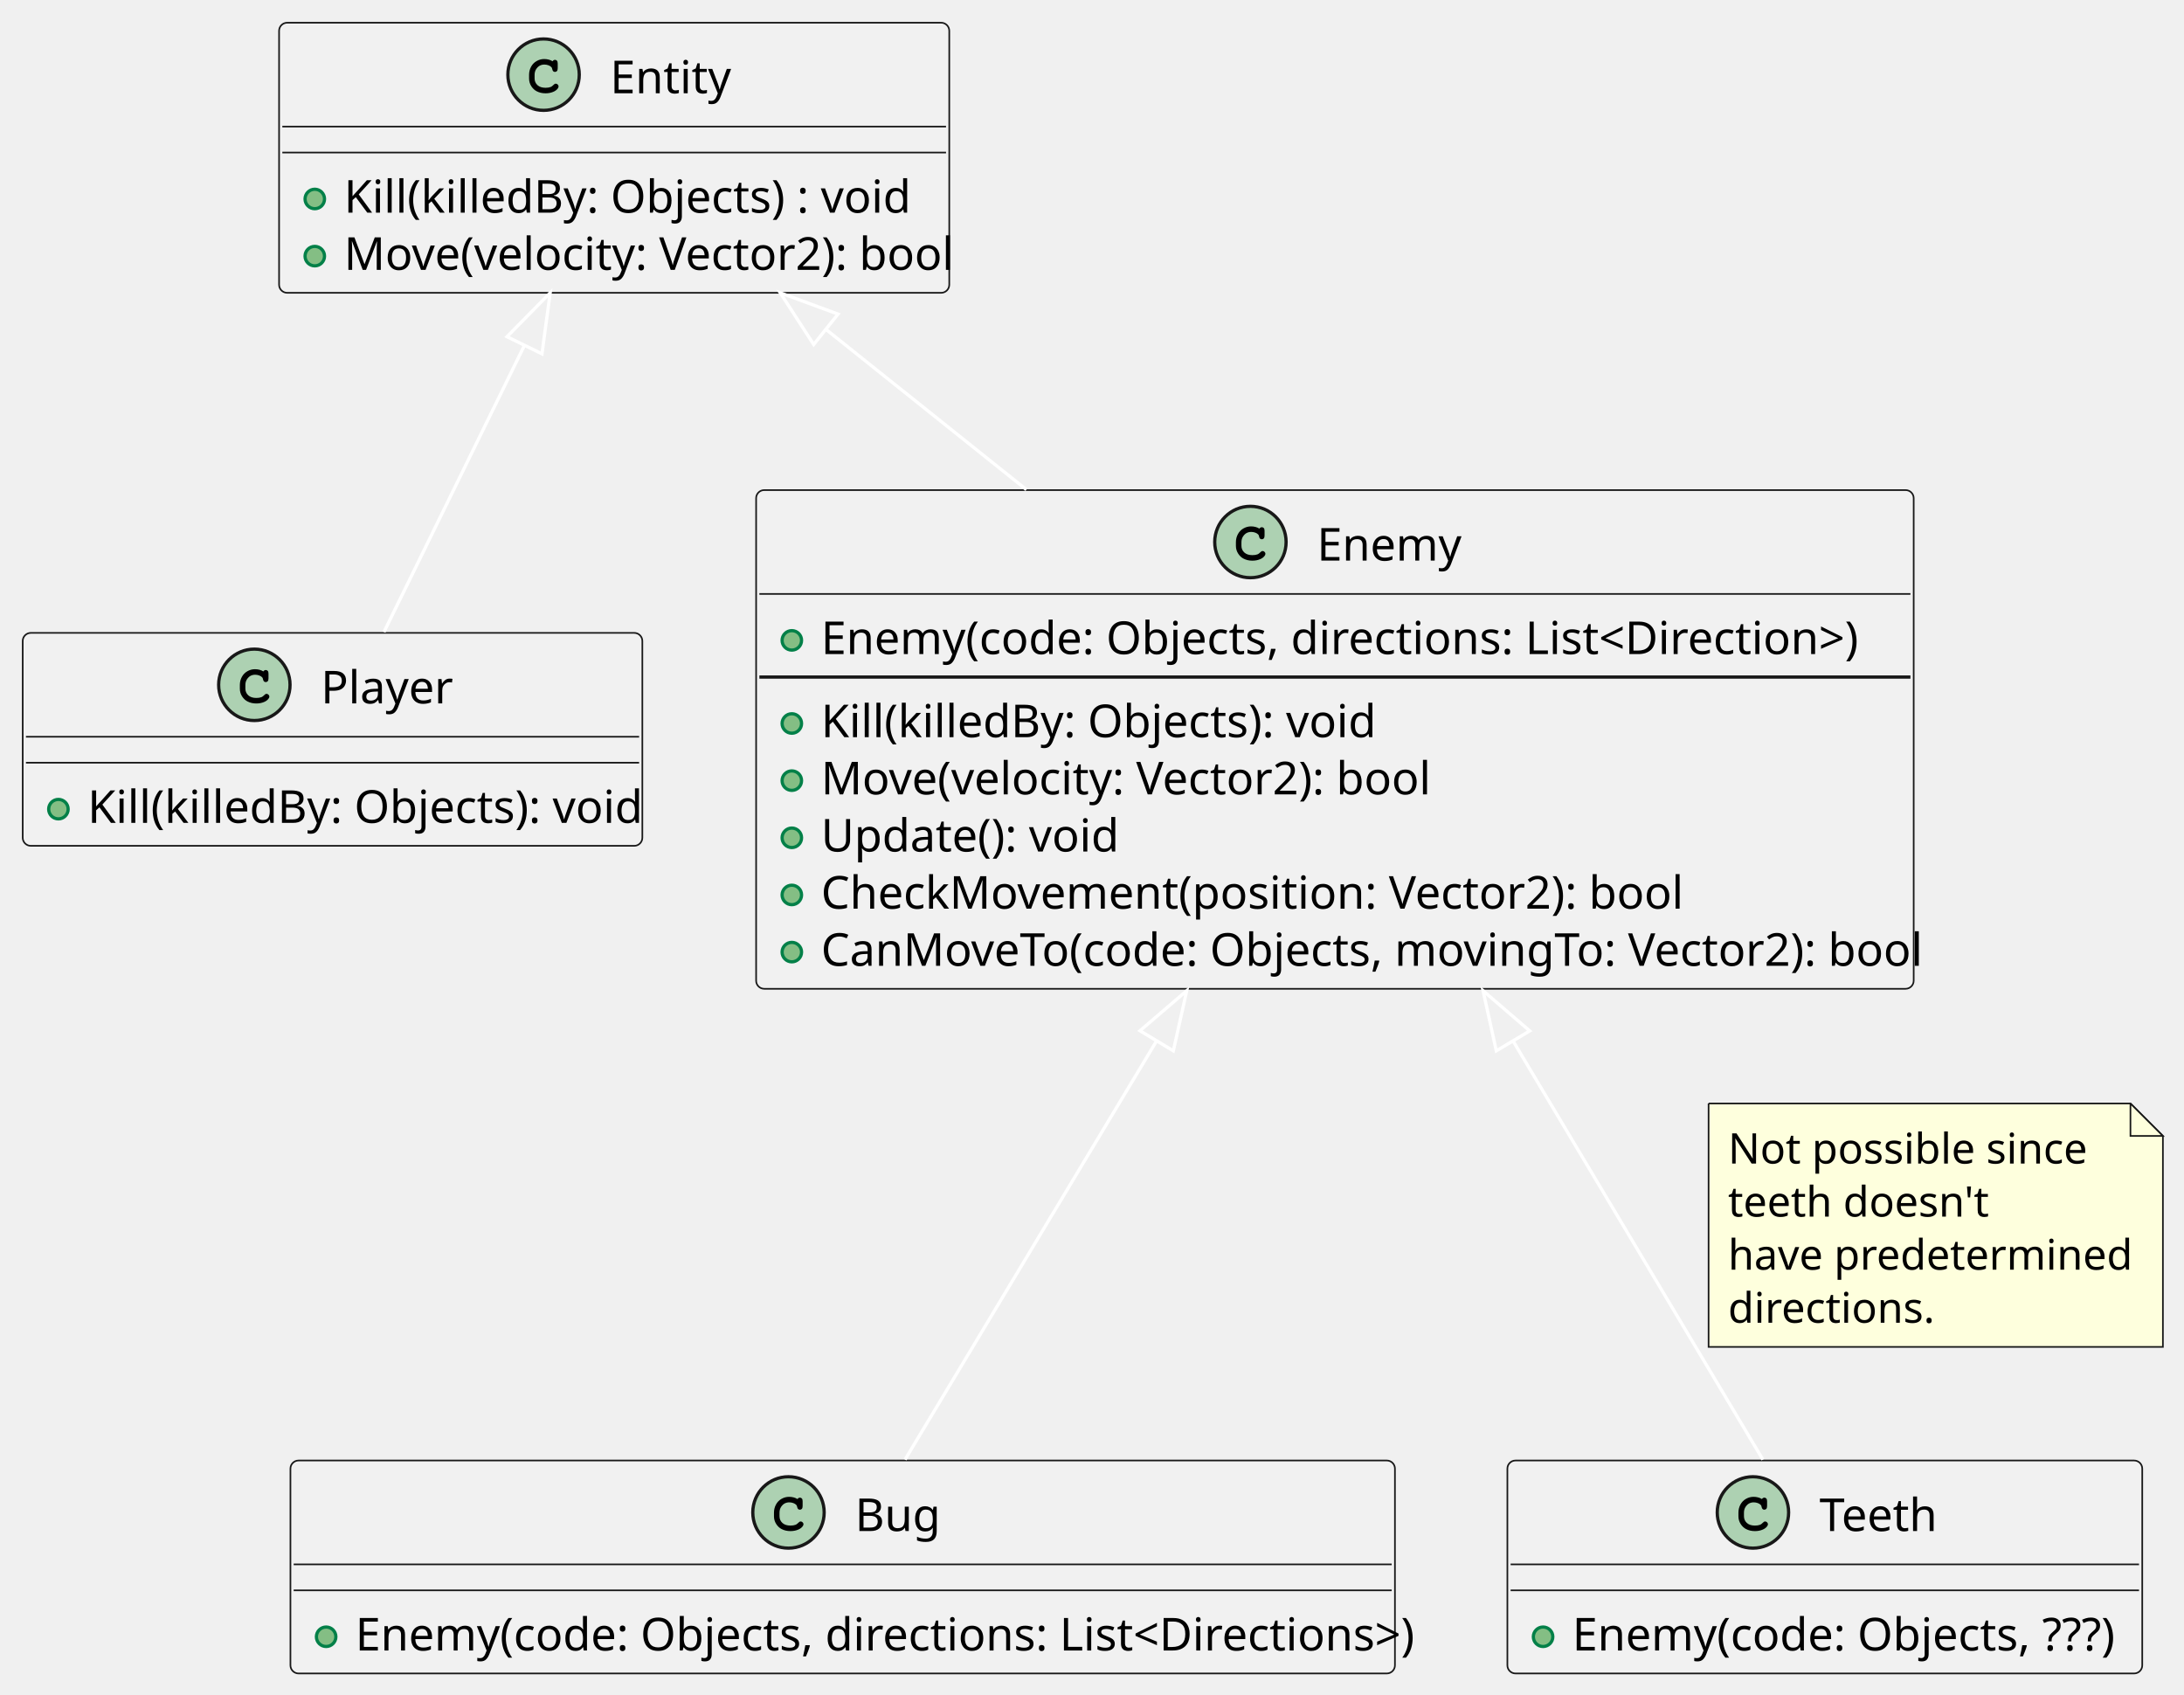
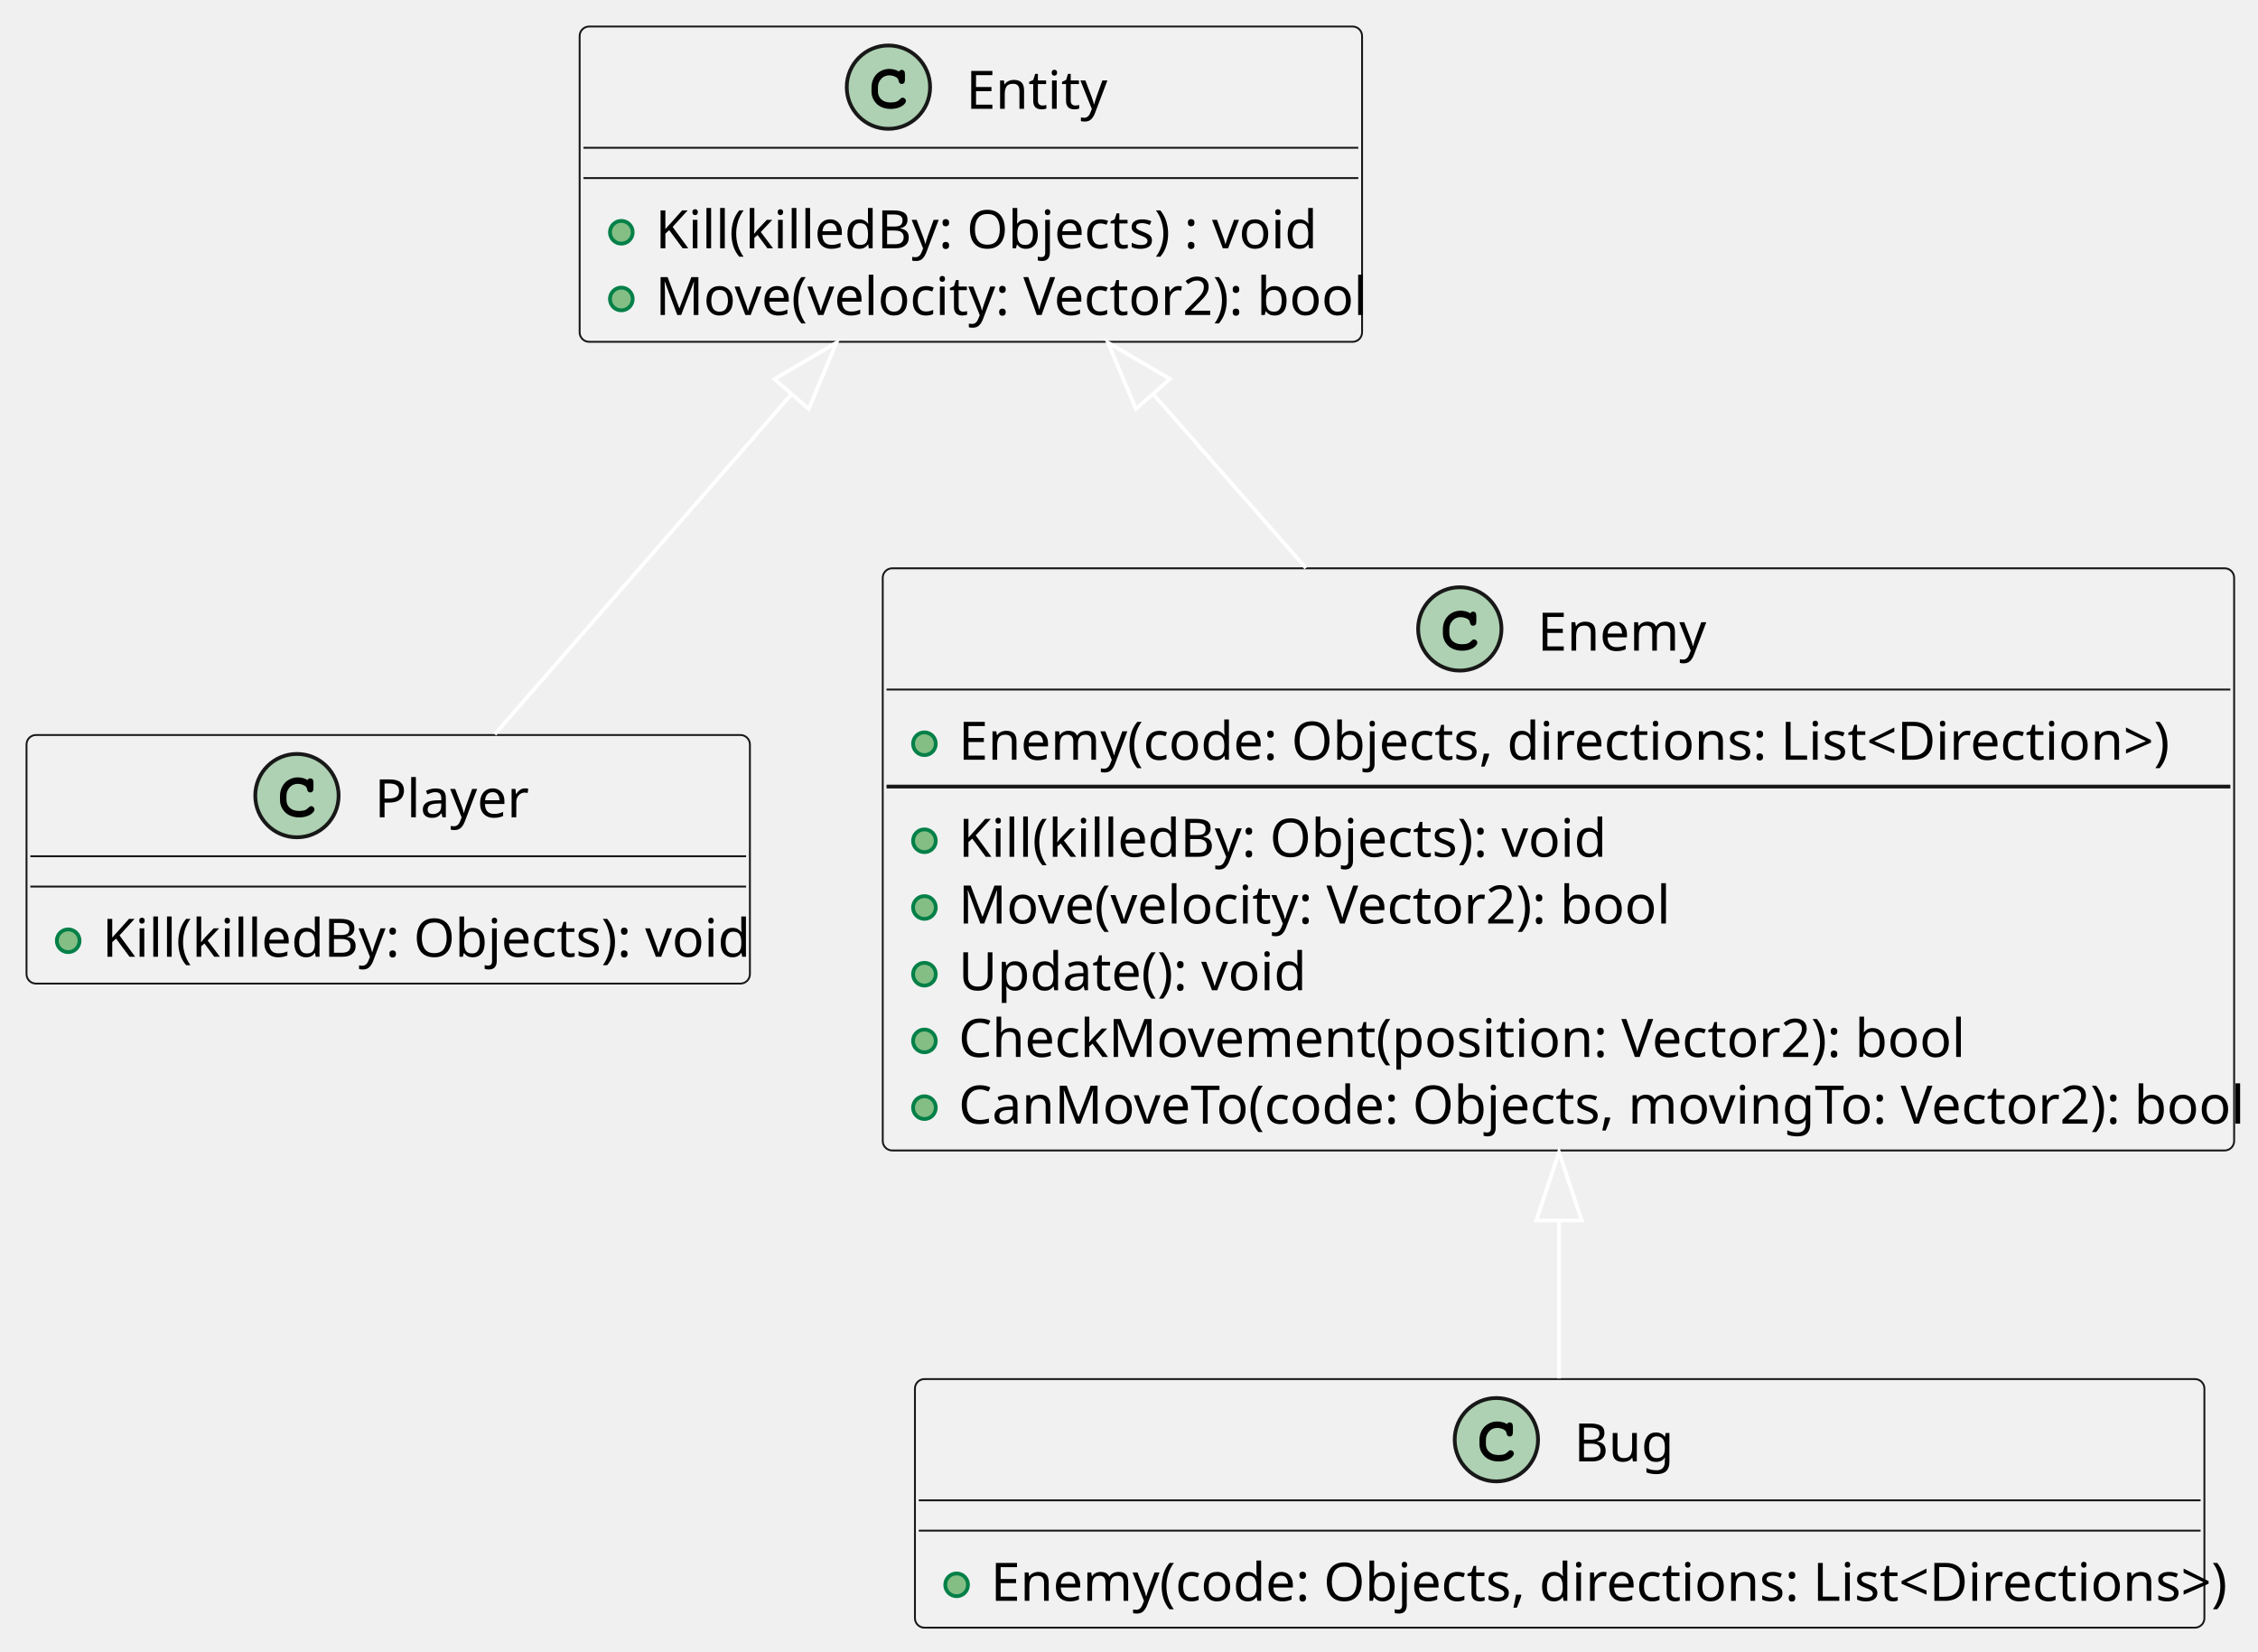
- <svg xmlns="http://www.w3.org/2000/svg" contentStyleType="text/css" data-diagram-type="CLASS" height="522px" preserveAspectRatio="none" style="width:673px;height:522px;" version="1.1" viewBox="0 0 673 522" width="673px" zoomAndPan="magnify">
+ <svg xmlns="http://www.w3.org/2000/svg" contentStyleType="text/css" data-diagram-type="CLASS" height="436px" preserveAspectRatio="none" style="width:596px;height:436px;" version="1.1" viewBox="0 0 596 436" width="596px" zoomAndPan="magnify">
  <defs />
  <g>
    <g class="entity" data-entity="Entity" data-source-line="5" data-uid="ent0002" id="entity_Entity">
-       <rect fill="#F1F1F1" height="83.219" rx="2.5" ry="2.5" style="stroke:#181818;stroke-width:0.5;" width="206.517" x="86" y="7" />
-       <ellipse cx="167.501" cy="23" fill="#ADD1B2" rx="11" ry="11" style="stroke:#181818;stroke-width:1;" />
-       <path d="M170.267,18.875 Q170.423,18.656 170.611,18.547 Q170.798,18.438 171.017,18.438 Q171.392,18.438 171.626,18.703 Q171.861,18.953 171.861,19.562 L171.861,21.016 Q171.861,21.625 171.626,21.891 Q171.392,22.156 171.017,22.156 Q170.673,22.156 170.47,21.953 Q170.267,21.766 170.158,21.25 Q170.111,20.891 169.923,20.703 Q169.595,20.328 168.986,20.109 Q168.376,19.891 167.751,19.891 Q166.986,19.891 166.345,20.219 Q165.72,20.547 165.22,21.297 Q164.736,22.047 164.736,23.078 L164.736,24.172 Q164.736,25.406 165.626,26.234 Q166.517,27.047 168.111,27.047 Q169.048,27.047 169.705,26.797 Q170.095,26.641 170.517,26.203 Q170.783,25.938 170.923,25.859 Q171.08,25.781 171.283,25.781 Q171.611,25.781 171.861,26.047 Q172.126,26.297 172.126,26.641 Q172.126,26.984 171.783,27.391 Q171.283,27.969 170.486,28.297 Q169.408,28.75 168.111,28.75 Q166.595,28.75 165.392,28.125 Q164.408,27.625 163.72,26.562 Q163.033,25.484 163.033,24.203 L163.033,23.047 Q163.033,21.719 163.642,20.578 Q164.267,19.422 165.361,18.812 Q166.455,18.188 167.689,18.188 Q168.423,18.188 169.064,18.359 Q169.72,18.516 170.267,18.875 Z " fill="#000000" />
-       <text fill="#000000" font-family="sans-serif" font-size="14" lengthAdjust="spacing" textLength="35.014" x="188.001" y="28.729">Entity</text>
-       <line style="stroke:#181818;stroke-width:0.5;" x1="87" x2="291.517" y1="39" y2="39" />
-       <line style="stroke:#181818;stroke-width:0.5;" x1="87" x2="291.517" y1="47" y2="47" />
-       <ellipse cx="97" cy="61.305" fill="#84BE84" rx="3" ry="3" style="stroke:#038048;stroke-width:1;" />
-       <text fill="#000000" font-family="sans-serif" font-size="14" lengthAdjust="spacing" textLength="168.827" x="106" y="65.533">Kill(killedBy: Objects) : void</text>
-       <ellipse cx="97" cy="78.914" fill="#84BE84" rx="3" ry="3" style="stroke:#038048;stroke-width:1;" />
-       <text fill="#000000" font-family="sans-serif" font-size="14" lengthAdjust="spacing" textLength="180.517" x="106" y="83.143">Move(velocity: Vector2): bool</text>
+       <rect fill="#F1F1F1" height="83.219" rx="2.5" ry="2.5" style="stroke:#181818;stroke-width:0.5;" width="206.517" x="153" y="7" />
+       <ellipse cx="234.501" cy="23" fill="#ADD1B2" rx="11" ry="11" style="stroke:#181818;stroke-width:1;" />
+       <path d="M237.267,18.875 Q237.423,18.656 237.611,18.547 Q237.798,18.438 238.017,18.438 Q238.392,18.438 238.626,18.703 Q238.861,18.953 238.861,19.562 L238.861,21.016 Q238.861,21.625 238.626,21.891 Q238.392,22.156 238.017,22.156 Q237.673,22.156 237.47,21.953 Q237.267,21.766 237.158,21.25 Q237.111,20.891 236.923,20.703 Q236.595,20.328 235.986,20.109 Q235.376,19.891 234.751,19.891 Q233.986,19.891 233.345,20.219 Q232.72,20.547 232.22,21.297 Q231.736,22.047 231.736,23.078 L231.736,24.172 Q231.736,25.406 232.626,26.234 Q233.517,27.047 235.111,27.047 Q236.048,27.047 236.705,26.797 Q237.095,26.641 237.517,26.203 Q237.783,25.938 237.923,25.859 Q238.08,25.781 238.283,25.781 Q238.611,25.781 238.861,26.047 Q239.126,26.297 239.126,26.641 Q239.126,26.984 238.783,27.391 Q238.283,27.969 237.486,28.297 Q236.408,28.75 235.111,28.75 Q233.595,28.75 232.392,28.125 Q231.408,27.625 230.72,26.562 Q230.033,25.484 230.033,24.203 L230.033,23.047 Q230.033,21.719 230.642,20.578 Q231.267,19.422 232.361,18.812 Q233.455,18.188 234.689,18.188 Q235.423,18.188 236.064,18.359 Q236.72,18.516 237.267,18.875 Z " fill="#000000" />
+       <text fill="#000000" font-family="sans-serif" font-size="14" lengthAdjust="spacing" textLength="35.014" x="255.001" y="28.729">Entity</text>
+       <line style="stroke:#181818;stroke-width:0.5;" x1="154" x2="358.517" y1="39" y2="39" />
+       <line style="stroke:#181818;stroke-width:0.5;" x1="154" x2="358.517" y1="47" y2="47" />
+       <ellipse cx="164" cy="61.305" fill="#84BE84" rx="3" ry="3" style="stroke:#038048;stroke-width:1;" />
+       <text fill="#000000" font-family="sans-serif" font-size="14" lengthAdjust="spacing" textLength="168.827" x="173" y="65.533">Kill(killedBy: Objects) : void</text>
+       <ellipse cx="164" cy="78.914" fill="#84BE84" rx="3" ry="3" style="stroke:#038048;stroke-width:1;" />
+       <text fill="#000000" font-family="sans-serif" font-size="14" lengthAdjust="spacing" textLength="180.517" x="173" y="83.143">Move(velocity: Vector2): bool</text>
    </g>
    <g class="entity" data-entity="Player" data-source-line="10" data-uid="ent0003" id="entity_Player">
-       <rect fill="#F1F1F1" height="65.609" rx="2.5" ry="2.5" style="stroke:#181818;stroke-width:0.5;" width="190.938" x="7" y="195" />
-       <ellipse cx="78.377" cy="211" fill="#ADD1B2" rx="11" ry="11" style="stroke:#181818;stroke-width:1;" />
-       <path d="M81.143,206.875 Q81.299,206.656 81.487,206.547 Q81.674,206.438 81.893,206.438 Q82.268,206.438 82.502,206.703 Q82.737,206.953 82.737,207.562 L82.737,209.016 Q82.737,209.625 82.502,209.891 Q82.268,210.156 81.893,210.156 Q81.549,210.156 81.346,209.953 Q81.143,209.766 81.034,209.25 Q80.987,208.891 80.799,208.703 Q80.471,208.328 79.862,208.109 Q79.252,207.891 78.627,207.891 Q77.862,207.891 77.221,208.219 Q76.596,208.547 76.096,209.297 Q75.612,210.047 75.612,211.078 L75.612,212.172 Q75.612,213.406 76.502,214.234 Q77.393,215.047 78.987,215.047 Q79.924,215.047 80.581,214.797 Q80.971,214.641 81.393,214.203 Q81.659,213.938 81.799,213.859 Q81.956,213.781 82.159,213.781 Q82.487,213.781 82.737,214.047 Q83.002,214.297 83.002,214.641 Q83.002,214.984 82.659,215.391 Q82.159,215.969 81.362,216.297 Q80.284,216.75 78.987,216.75 Q77.471,216.75 76.268,216.125 Q75.284,215.625 74.596,214.562 Q73.909,213.484 73.909,212.203 L73.909,211.047 Q73.909,209.719 74.518,208.578 Q75.143,207.422 76.237,206.812 Q77.331,206.188 78.565,206.188 Q79.299,206.188 79.94,206.359 Q80.596,206.516 81.143,206.875 Z " fill="#000000" />
-       <text fill="#000000" font-family="sans-serif" font-size="14" lengthAdjust="spacing" textLength="39.683" x="98.877" y="216.728">Player</text>
-       <line style="stroke:#181818;stroke-width:0.5;" x1="8" x2="196.938" y1="227" y2="227" />
-       <line style="stroke:#181818;stroke-width:0.5;" x1="8" x2="196.938" y1="235" y2="235" />
-       <ellipse cx="18" cy="249.305" fill="#84BE84" rx="3" ry="3" style="stroke:#038048;stroke-width:1;" />
-       <text fill="#000000" font-family="sans-serif" font-size="14" lengthAdjust="spacing" textLength="164.938" x="27" y="253.533">Kill(killedBy: Objects): void</text>
+       <rect fill="#F1F1F1" height="65.609" rx="2.5" ry="2.5" style="stroke:#181818;stroke-width:0.5;" width="190.938" x="7" y="194" />
+       <ellipse cx="78.377" cy="210" fill="#ADD1B2" rx="11" ry="11" style="stroke:#181818;stroke-width:1;" />
+       <path d="M81.143,205.875 Q81.299,205.656 81.487,205.547 Q81.674,205.438 81.893,205.438 Q82.268,205.438 82.502,205.703 Q82.737,205.953 82.737,206.562 L82.737,208.016 Q82.737,208.625 82.502,208.891 Q82.268,209.156 81.893,209.156 Q81.549,209.156 81.346,208.953 Q81.143,208.766 81.034,208.25 Q80.987,207.891 80.799,207.703 Q80.471,207.328 79.862,207.109 Q79.252,206.891 78.627,206.891 Q77.862,206.891 77.221,207.219 Q76.596,207.547 76.096,208.297 Q75.612,209.047 75.612,210.078 L75.612,211.172 Q75.612,212.406 76.502,213.234 Q77.393,214.047 78.987,214.047 Q79.924,214.047 80.581,213.797 Q80.971,213.641 81.393,213.203 Q81.659,212.938 81.799,212.859 Q81.956,212.781 82.159,212.781 Q82.487,212.781 82.737,213.047 Q83.002,213.297 83.002,213.641 Q83.002,213.984 82.659,214.391 Q82.159,214.969 81.362,215.297 Q80.284,215.75 78.987,215.75 Q77.471,215.75 76.268,215.125 Q75.284,214.625 74.596,213.562 Q73.909,212.484 73.909,211.203 L73.909,210.047 Q73.909,208.719 74.518,207.578 Q75.143,206.422 76.237,205.812 Q77.331,205.188 78.565,205.188 Q79.299,205.188 79.94,205.359 Q80.596,205.516 81.143,205.875 Z " fill="#000000" />
+       <text fill="#000000" font-family="sans-serif" font-size="14" lengthAdjust="spacing" textLength="39.683" x="98.877" y="215.728">Player</text>
+       <line style="stroke:#181818;stroke-width:0.5;" x1="8" x2="196.938" y1="226" y2="226" />
+       <line style="stroke:#181818;stroke-width:0.5;" x1="8" x2="196.938" y1="234" y2="234" />
+       <ellipse cx="18" cy="248.305" fill="#84BE84" rx="3" ry="3" style="stroke:#038048;stroke-width:1;" />
+       <text fill="#000000" font-family="sans-serif" font-size="14" lengthAdjust="spacing" textLength="164.938" x="27" y="252.533">Kill(killedBy: Objects): void</text>
    </g>
    <g class="entity" data-entity="Enemy" data-source-line="14" data-uid="ent0004" id="entity_Enemy">
-       <rect fill="#F1F1F1" height="153.656" rx="2.5" ry="2.5" style="stroke:#181818;stroke-width:0.5;" width="356.702" x="233" y="151" />
-       <ellipse cx="385.315" cy="167" fill="#ADD1B2" rx="11" ry="11" style="stroke:#181818;stroke-width:1;" />
-       <path d="M388.081,162.875 Q388.237,162.656 388.424,162.547 Q388.612,162.438 388.831,162.438 Q389.206,162.438 389.44,162.703 Q389.674,162.953 389.674,163.562 L389.674,165.016 Q389.674,165.625 389.44,165.891 Q389.206,166.156 388.831,166.156 Q388.487,166.156 388.284,165.953 Q388.081,165.766 387.971,165.25 Q387.924,164.891 387.737,164.703 Q387.409,164.328 386.799,164.109 Q386.19,163.891 385.565,163.891 Q384.799,163.891 384.159,164.219 Q383.534,164.547 383.034,165.297 Q382.549,166.047 382.549,167.078 L382.549,168.172 Q382.549,169.406 383.44,170.234 Q384.331,171.047 385.924,171.047 Q386.862,171.047 387.518,170.797 Q387.909,170.641 388.331,170.203 Q388.596,169.938 388.737,169.859 Q388.893,169.781 389.096,169.781 Q389.424,169.781 389.674,170.047 Q389.94,170.297 389.94,170.641 Q389.94,170.984 389.596,171.391 Q389.096,171.969 388.299,172.297 Q387.221,172.75 385.924,172.75 Q384.409,172.75 383.206,172.125 Q382.221,171.625 381.534,170.562 Q380.846,169.484 380.846,168.203 L380.846,167.047 Q380.846,165.719 381.456,164.578 Q382.081,163.422 383.174,162.812 Q384.268,162.188 385.502,162.188 Q386.237,162.188 386.877,162.359 Q387.534,162.516 388.081,162.875 Z " fill="#000000" />
-       <text fill="#000000" font-family="sans-serif" font-size="14" lengthAdjust="spacing" textLength="43.572" x="405.815" y="172.728">Enemy</text>
-       <line style="stroke:#181818;stroke-width:0.5;" x1="234" x2="588.702" y1="183" y2="183" />
-       <ellipse cx="244" cy="197.305" fill="#84BE84" rx="3" ry="3" style="stroke:#038048;stroke-width:1;" />
-       <text fill="#000000" font-family="sans-serif" font-size="14" lengthAdjust="spacing" textLength="307.351" x="253" y="201.533">Enemy(code: Objects, directions: List&lt;Direction&gt;)</text>
-       <line style="stroke:#181818;stroke-width:1;" x1="234" x2="588.702" y1="208.609" y2="208.609" />
-       <ellipse cx="244" cy="222.914" fill="#84BE84" rx="3" ry="3" style="stroke:#038048;stroke-width:1;" />
-       <text fill="#000000" font-family="sans-serif" font-size="14" lengthAdjust="spacing" textLength="164.938" x="253" y="227.143">Kill(killedBy: Objects): void</text>
-       <ellipse cx="244" cy="240.523" fill="#84BE84" rx="3" ry="3" style="stroke:#038048;stroke-width:1;" />
-       <text fill="#000000" font-family="sans-serif" font-size="14" lengthAdjust="spacing" textLength="180.517" x="253" y="244.752">Move(velocity: Vector2): bool</text>
-       <ellipse cx="244" cy="258.133" fill="#84BE84" rx="3" ry="3" style="stroke:#038048;stroke-width:1;" />
-       <text fill="#000000" font-family="sans-serif" font-size="14" lengthAdjust="spacing" textLength="87.931" x="253" y="262.361">Update(): void</text>
-       <ellipse cx="244" cy="275.742" fill="#84BE84" rx="3" ry="3" style="stroke:#038048;stroke-width:1;" />
-       <text fill="#000000" font-family="sans-serif" font-size="14" lengthAdjust="spacing" textLength="252.895" x="253" y="279.971">CheckMovement(position: Vector2): bool</text>
-       <ellipse cx="244" cy="293.352" fill="#84BE84" rx="3" ry="3" style="stroke:#038048;stroke-width:1;" />
-       <text fill="#000000" font-family="sans-serif" font-size="14" lengthAdjust="spacing" textLength="330.702" x="253" y="297.58">CanMoveTo(code: Objects, movingTo: Vector2): bool</text>
+       <rect fill="#F1F1F1" height="153.656" rx="2.5" ry="2.5" style="stroke:#181818;stroke-width:0.5;" width="356.702" x="233" y="150" />
+       <ellipse cx="385.315" cy="166" fill="#ADD1B2" rx="11" ry="11" style="stroke:#181818;stroke-width:1;" />
+       <path d="M388.081,161.875 Q388.237,161.656 388.424,161.547 Q388.612,161.438 388.831,161.438 Q389.206,161.438 389.44,161.703 Q389.674,161.953 389.674,162.562 L389.674,164.016 Q389.674,164.625 389.44,164.891 Q389.206,165.156 388.831,165.156 Q388.487,165.156 388.284,164.953 Q388.081,164.766 387.971,164.25 Q387.924,163.891 387.737,163.703 Q387.409,163.328 386.799,163.109 Q386.19,162.891 385.565,162.891 Q384.799,162.891 384.159,163.219 Q383.534,163.547 383.034,164.297 Q382.549,165.047 382.549,166.078 L382.549,167.172 Q382.549,168.406 383.44,169.234 Q384.331,170.047 385.924,170.047 Q386.862,170.047 387.518,169.797 Q387.909,169.641 388.331,169.203 Q388.596,168.938 388.737,168.859 Q388.893,168.781 389.096,168.781 Q389.424,168.781 389.674,169.047 Q389.94,169.297 389.94,169.641 Q389.94,169.984 389.596,170.391 Q389.096,170.969 388.299,171.297 Q387.221,171.75 385.924,171.75 Q384.409,171.75 383.206,171.125 Q382.221,170.625 381.534,169.562 Q380.846,168.484 380.846,167.203 L380.846,166.047 Q380.846,164.719 381.456,163.578 Q382.081,162.422 383.174,161.812 Q384.268,161.188 385.502,161.188 Q386.237,161.188 386.877,161.359 Q387.534,161.516 388.081,161.875 Z " fill="#000000" />
+       <text fill="#000000" font-family="sans-serif" font-size="14" lengthAdjust="spacing" textLength="43.572" x="405.815" y="171.728">Enemy</text>
+       <line style="stroke:#181818;stroke-width:0.5;" x1="234" x2="588.702" y1="182" y2="182" />
+       <ellipse cx="244" cy="196.305" fill="#84BE84" rx="3" ry="3" style="stroke:#038048;stroke-width:1;" />
+       <text fill="#000000" font-family="sans-serif" font-size="14" lengthAdjust="spacing" textLength="307.351" x="253" y="200.533">Enemy(code: Objects, directions: List&lt;Direction&gt;)</text>
+       <line style="stroke:#181818;stroke-width:1;" x1="234" x2="588.702" y1="207.609" y2="207.609" />
+       <ellipse cx="244" cy="221.914" fill="#84BE84" rx="3" ry="3" style="stroke:#038048;stroke-width:1;" />
+       <text fill="#000000" font-family="sans-serif" font-size="14" lengthAdjust="spacing" textLength="164.938" x="253" y="226.143">Kill(killedBy: Objects): void</text>
+       <ellipse cx="244" cy="239.523" fill="#84BE84" rx="3" ry="3" style="stroke:#038048;stroke-width:1;" />
+       <text fill="#000000" font-family="sans-serif" font-size="14" lengthAdjust="spacing" textLength="180.517" x="253" y="243.752">Move(velocity: Vector2): bool</text>
+       <ellipse cx="244" cy="257.133" fill="#84BE84" rx="3" ry="3" style="stroke:#038048;stroke-width:1;" />
+       <text fill="#000000" font-family="sans-serif" font-size="14" lengthAdjust="spacing" textLength="87.931" x="253" y="261.361">Update(): void</text>
+       <ellipse cx="244" cy="274.742" fill="#84BE84" rx="3" ry="3" style="stroke:#038048;stroke-width:1;" />
+       <text fill="#000000" font-family="sans-serif" font-size="14" lengthAdjust="spacing" textLength="252.895" x="253" y="278.971">CheckMovement(position: Vector2): bool</text>
+       <ellipse cx="244" cy="292.352" fill="#84BE84" rx="3" ry="3" style="stroke:#038048;stroke-width:1;" />
+       <text fill="#000000" font-family="sans-serif" font-size="14" lengthAdjust="spacing" textLength="330.702" x="253" y="296.58">CanMoveTo(code: Objects, movingTo: Vector2): bool</text>
    </g>
    <g class="entity" data-entity="Bug" data-source-line="24" data-uid="ent0005" id="entity_Bug">
-       <rect fill="#F1F1F1" height="65.609" rx="2.5" ry="2.5" style="stroke:#181818;stroke-width:0.5;" width="340.351" x="89.5" y="450" />
-       <ellipse cx="242.97" cy="466" fill="#ADD1B2" rx="11" ry="11" style="stroke:#181818;stroke-width:1;" />
-       <path d="M245.736,461.875 Q245.892,461.656 246.08,461.547 Q246.267,461.438 246.486,461.438 Q246.861,461.438 247.095,461.703 Q247.33,461.953 247.33,462.562 L247.33,464.016 Q247.33,464.625 247.095,464.891 Q246.861,465.156 246.486,465.156 Q246.142,465.156 245.939,464.953 Q245.736,464.766 245.626,464.25 Q245.58,463.891 245.392,463.703 Q245.064,463.328 244.455,463.109 Q243.845,462.891 243.22,462.891 Q242.455,462.891 241.814,463.219 Q241.189,463.547 240.689,464.297 Q240.205,465.047 240.205,466.078 L240.205,467.172 Q240.205,468.406 241.095,469.234 Q241.986,470.047 243.58,470.047 Q244.517,470.047 245.173,469.797 Q245.564,469.641 245.986,469.203 Q246.251,468.938 246.392,468.859 Q246.548,468.781 246.751,468.781 Q247.08,468.781 247.33,469.047 Q247.595,469.297 247.595,469.641 Q247.595,469.984 247.251,470.391 Q246.751,470.969 245.955,471.297 Q244.876,471.75 243.58,471.75 Q242.064,471.75 240.861,471.125 Q239.876,470.625 239.189,469.562 Q238.501,468.484 238.501,467.203 L238.501,466.047 Q238.501,464.719 239.111,463.578 Q239.736,462.422 240.83,461.812 Q241.923,461.188 243.158,461.188 Q243.892,461.188 244.533,461.359 Q245.189,461.516 245.736,461.875 Z " fill="#000000" />
-       <text fill="#000000" font-family="sans-serif" font-size="14" lengthAdjust="spacing" textLength="24.91" x="263.47" y="471.728">Bug</text>
-       <line style="stroke:#181818;stroke-width:0.5;" x1="90.5" x2="428.851" y1="482" y2="482" />
-       <line style="stroke:#181818;stroke-width:0.5;" x1="90.5" x2="428.851" y1="490" y2="490" />
-       <ellipse cx="100.5" cy="504.305" fill="#84BE84" rx="3" ry="3" style="stroke:#038048;stroke-width:1;" />
-       <text fill="#000000" font-family="sans-serif" font-size="14" lengthAdjust="spacing" textLength="314.351" x="109.5" y="508.533">Enemy(code: Objects, directions: List&lt;Directions&gt;)</text>
-     </g>
-     <g class="entity" data-entity="Teeth" data-source-line="3" data-uid="ent0009" id="entity_Teeth">
-       <rect fill="#F1F1F1" height="65.609" rx="2.5" ry="2.5" style="stroke:#181818;stroke-width:0.5;" width="195.634" x="464.5" y="450" />
-       <ellipse cx="540.167" cy="466" fill="#ADD1B2" rx="11" ry="11" style="stroke:#181818;stroke-width:1;" />
-       <path d="M542.933,461.875 Q543.089,461.656 543.276,461.547 Q543.464,461.438 543.683,461.438 Q544.058,461.438 544.292,461.703 Q544.526,461.953 544.526,462.562 L544.526,464.016 Q544.526,464.625 544.292,464.891 Q544.058,465.156 543.683,465.156 Q543.339,465.156 543.136,464.953 Q542.933,464.766 542.823,464.25 Q542.776,463.891 542.589,463.703 Q542.261,463.328 541.651,463.109 Q541.042,462.891 540.417,462.891 Q539.651,462.891 539.011,463.219 Q538.386,463.547 537.886,464.297 Q537.401,465.047 537.401,466.078 L537.401,467.172 Q537.401,468.406 538.292,469.234 Q539.183,470.047 540.776,470.047 Q541.714,470.047 542.37,469.797 Q542.761,469.641 543.183,469.203 Q543.448,468.938 543.589,468.859 Q543.745,468.781 543.948,468.781 Q544.276,468.781 544.526,469.047 Q544.792,469.297 544.792,469.641 Q544.792,469.984 544.448,470.391 Q543.948,470.969 543.151,471.297 Q542.073,471.75 540.776,471.75 Q539.261,471.75 538.058,471.125 Q537.073,470.625 536.386,469.562 Q535.698,468.484 535.698,467.203 L535.698,466.047 Q535.698,464.719 536.308,463.578 Q536.933,462.422 538.026,461.812 Q539.12,461.188 540.355,461.188 Q541.089,461.188 541.73,461.359 Q542.386,461.516 542.933,461.875 Z " fill="#000000" />
-       <text fill="#000000" font-family="sans-serif" font-size="14" lengthAdjust="spacing" textLength="35.8" x="560.667" y="471.728">Teeth</text>
-       <line style="stroke:#181818;stroke-width:0.5;" x1="465.5" x2="659.134" y1="482" y2="482" />
-       <line style="stroke:#181818;stroke-width:0.5;" x1="465.5" x2="659.134" y1="490" y2="490" />
-       <ellipse cx="475.5" cy="504.305" fill="#84BE84" rx="3" ry="3" style="stroke:#038048;stroke-width:1;" />
-       <text fill="#000000" font-family="sans-serif" font-size="14" lengthAdjust="spacing" textLength="169.634" x="484.5" y="508.533">Enemy(code: Objects, ???)</text>
+       <rect fill="#F1F1F1" height="65.609" rx="2.5" ry="2.5" style="stroke:#181818;stroke-width:0.5;" width="340.351" x="241.5" y="364" />
+       <ellipse cx="394.97" cy="380" fill="#ADD1B2" rx="11" ry="11" style="stroke:#181818;stroke-width:1;" />
+       <path d="M397.736,375.875 Q397.892,375.656 398.08,375.547 Q398.267,375.438 398.486,375.438 Q398.861,375.438 399.095,375.703 Q399.33,375.953 399.33,376.562 L399.33,378.016 Q399.33,378.625 399.095,378.891 Q398.861,379.156 398.486,379.156 Q398.142,379.156 397.939,378.953 Q397.736,378.766 397.627,378.25 Q397.58,377.891 397.392,377.703 Q397.064,377.328 396.455,377.109 Q395.845,376.891 395.22,376.891 Q394.455,376.891 393.814,377.219 Q393.189,377.547 392.689,378.297 Q392.205,379.047 392.205,380.078 L392.205,381.172 Q392.205,382.406 393.095,383.234 Q393.986,384.047 395.58,384.047 Q396.517,384.047 397.173,383.797 Q397.564,383.641 397.986,383.203 Q398.252,382.938 398.392,382.859 Q398.548,382.781 398.752,382.781 Q399.08,382.781 399.33,383.047 Q399.595,383.297 399.595,383.641 Q399.595,383.984 399.252,384.391 Q398.752,384.969 397.955,385.297 Q396.877,385.75 395.58,385.75 Q394.064,385.75 392.861,385.125 Q391.877,384.625 391.189,383.562 Q390.502,382.484 390.502,381.203 L390.502,380.047 Q390.502,378.719 391.111,377.578 Q391.736,376.422 392.83,375.812 Q393.923,375.188 395.158,375.188 Q395.892,375.188 396.533,375.359 Q397.189,375.516 397.736,375.875 Z " fill="#000000" />
+       <text fill="#000000" font-family="sans-serif" font-size="14" lengthAdjust="spacing" textLength="24.91" x="415.47" y="385.728">Bug</text>
+       <line style="stroke:#181818;stroke-width:0.5;" x1="242.5" x2="580.851" y1="396" y2="396" />
+       <line style="stroke:#181818;stroke-width:0.5;" x1="242.5" x2="580.851" y1="404" y2="404" />
+       <ellipse cx="252.5" cy="418.305" fill="#84BE84" rx="3" ry="3" style="stroke:#038048;stroke-width:1;" />
+       <text fill="#000000" font-family="sans-serif" font-size="14" lengthAdjust="spacing" textLength="314.351" x="261.5" y="422.533">Enemy(code: Objects, directions: List&lt;Directions&gt;)</text>
    </g>
    <g class="link" data-entity-1="Entity" data-entity-2="Player" data-source-line="28" data-uid="lnk6" id="link_Entity_Player">
-       <path codeLine="28" d="M161.619,106.383 C146.069,138.113 132.69,165.4 118.31,194.75" fill="none" id="Entity-backto-Player" style="stroke:#FFFFFF;stroke-width:1;" />
-       <polygon fill="none" points="169.54,90.22,156.231,103.743,167.007,109.024,169.54,90.22" style="stroke:#FFFFFF;stroke-width:1;" />
+       <path codeLine="28" d="M208.946,104.003 C181.496,135.463 155.93,164.77 130.59,193.81" fill="none" id="Entity-backto-Player" style="stroke:#FFFFFF;stroke-width:1;" />
+       <polygon fill="none" points="220.78,90.44,204.425,100.058,213.467,107.948,220.78,90.44" style="stroke:#FFFFFF;stroke-width:1;" />
    </g>
    <g class="link" data-entity-1="Entity" data-entity-2="Enemy" data-source-line="29" data-uid="lnk7" id="link_Entity_Enemy">
-       <path codeLine="29" d="M254.487,101.463 C277.017,119.483 290.22,130.03 316.29,150.87" fill="none" id="Entity-backto-Enemy" style="stroke:#FFFFFF;stroke-width:1;" />
-       <polygon fill="none" points="240.43,90.22,250.739,106.149,258.235,96.777,240.43,90.22" style="stroke:#FFFFFF;stroke-width:1;" />
+       <path codeLine="29" d="M304.327,103.966 C319.887,121.686 326.74,129.49 344.7,149.93" fill="none" id="Entity-backto-Enemy" style="stroke:#FFFFFF;stroke-width:1;" />
+       <polygon fill="none" points="292.45,90.44,299.818,107.924,308.835,100.007,292.45,90.44" style="stroke:#FFFFFF;stroke-width:1;" />
    </g>
    <g class="link" data-entity-1="Enemy" data-entity-2="Bug" data-source-line="30" data-uid="lnk8" id="link_Enemy_Bug">
-       <path codeLine="30" d="M356.421,320.68 C327.401,368.99 300.63,413.53 278.88,449.73" fill="none" id="Enemy-backto-Bug" style="stroke:#FFFFFF;stroke-width:1;" />
-       <polygon fill="none" points="365.69,305.25,351.278,317.59,361.565,323.77,365.69,305.25" style="stroke:#FFFFFF;stroke-width:1;" />
-     </g>
-     <g class="link" data-entity-1="Enemy" data-entity-2="Teeth" data-source-line="7" data-uid="lnk10" id="link_Enemy_Teeth">
-       <path codeLine="7" d="M466.234,320.707 C495.064,369.017 521.64,413.53 543.24,449.73" fill="none" id="Enemy-backto-Teeth" style="stroke:#FFFFFF;stroke-width:1;" />
-       <polygon fill="none" points="457.01,305.25,461.082,323.782,471.387,317.632,457.01,305.25" style="stroke:#FFFFFF;stroke-width:1;" />
-       <path d="M526.5,340 L526.5,415 L666.5,415 L666.5,350 L656.5,340 L526.5,340" fill="#FEFFDD" style="stroke:#181818;stroke-width:0.5;" />
-       <path d="M656.5,340 L656.5,350 L666.5,350 L656.5,340" fill="#FEFFDD" style="stroke:#181818;stroke-width:0.5;" />
-       <text fill="#000000" font-family="sans-serif" font-size="13" lengthAdjust="spacing" textLength="105.498" x="532.5" y="358.495">Not possible since</text>
-       <text fill="#000000" font-family="sans-serif" font-size="13" lengthAdjust="spacing" textLength="74.039" x="532.5" y="374.847">teeth doesn't</text>
-       <text fill="#000000" font-family="sans-serif" font-size="13" lengthAdjust="spacing" textLength="115.629" x="532.5" y="391.198">have predetermined</text>
-       <text fill="#000000" font-family="sans-serif" font-size="13" lengthAdjust="spacing" textLength="59.249" x="532.5" y="407.55">directions.</text>
+       <path codeLine="30" d="M411.5,322.14 C411.5,343.15 411.5,346.82 411.5,363.83" fill="none" id="Enemy-backto-Bug" style="stroke:#FFFFFF;stroke-width:1;" />
+       <polygon fill="none" points="411.5,304.14,405.5,322.14,417.5,322.14,411.5,304.14" style="stroke:#FFFFFF;stroke-width:1;" />
    </g>
  </g>
</svg>
